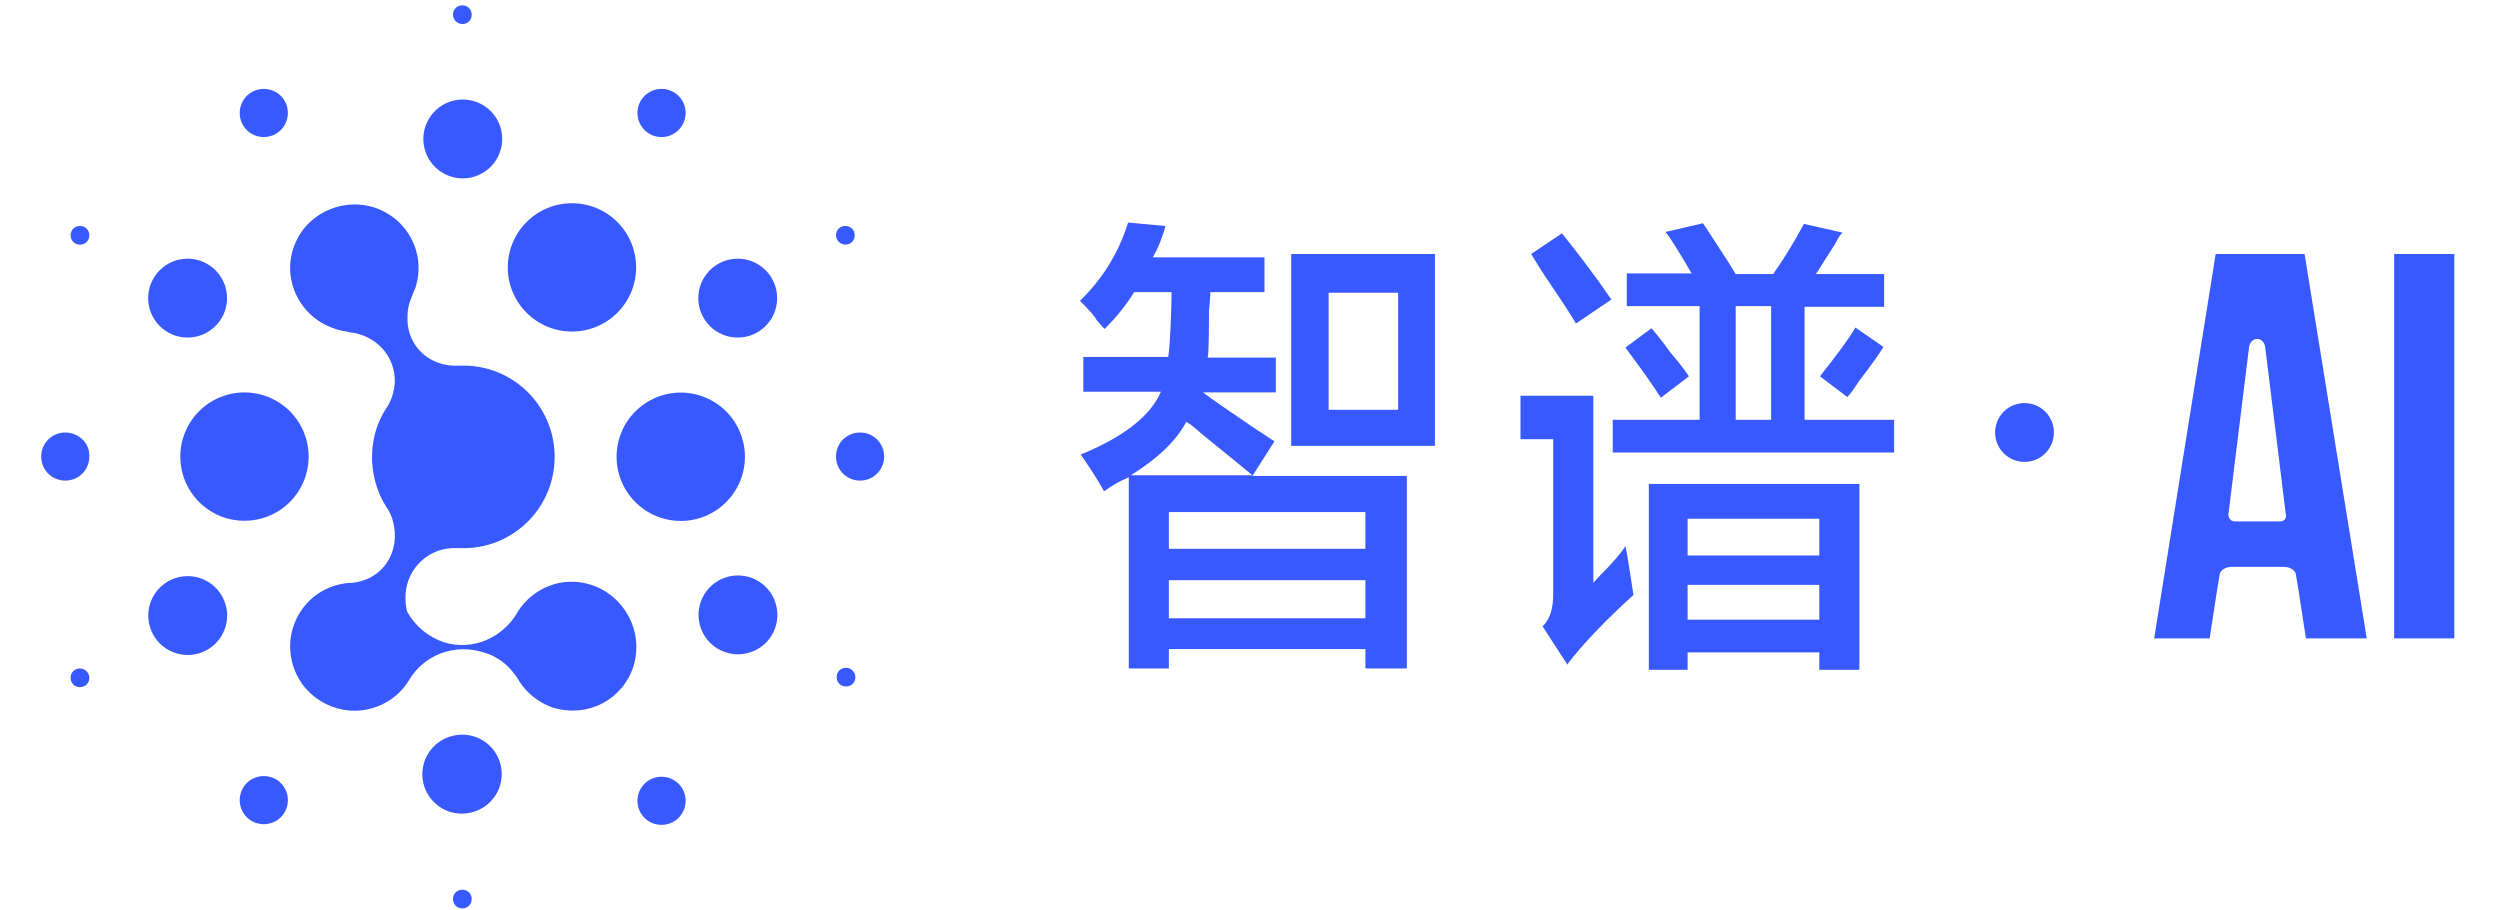
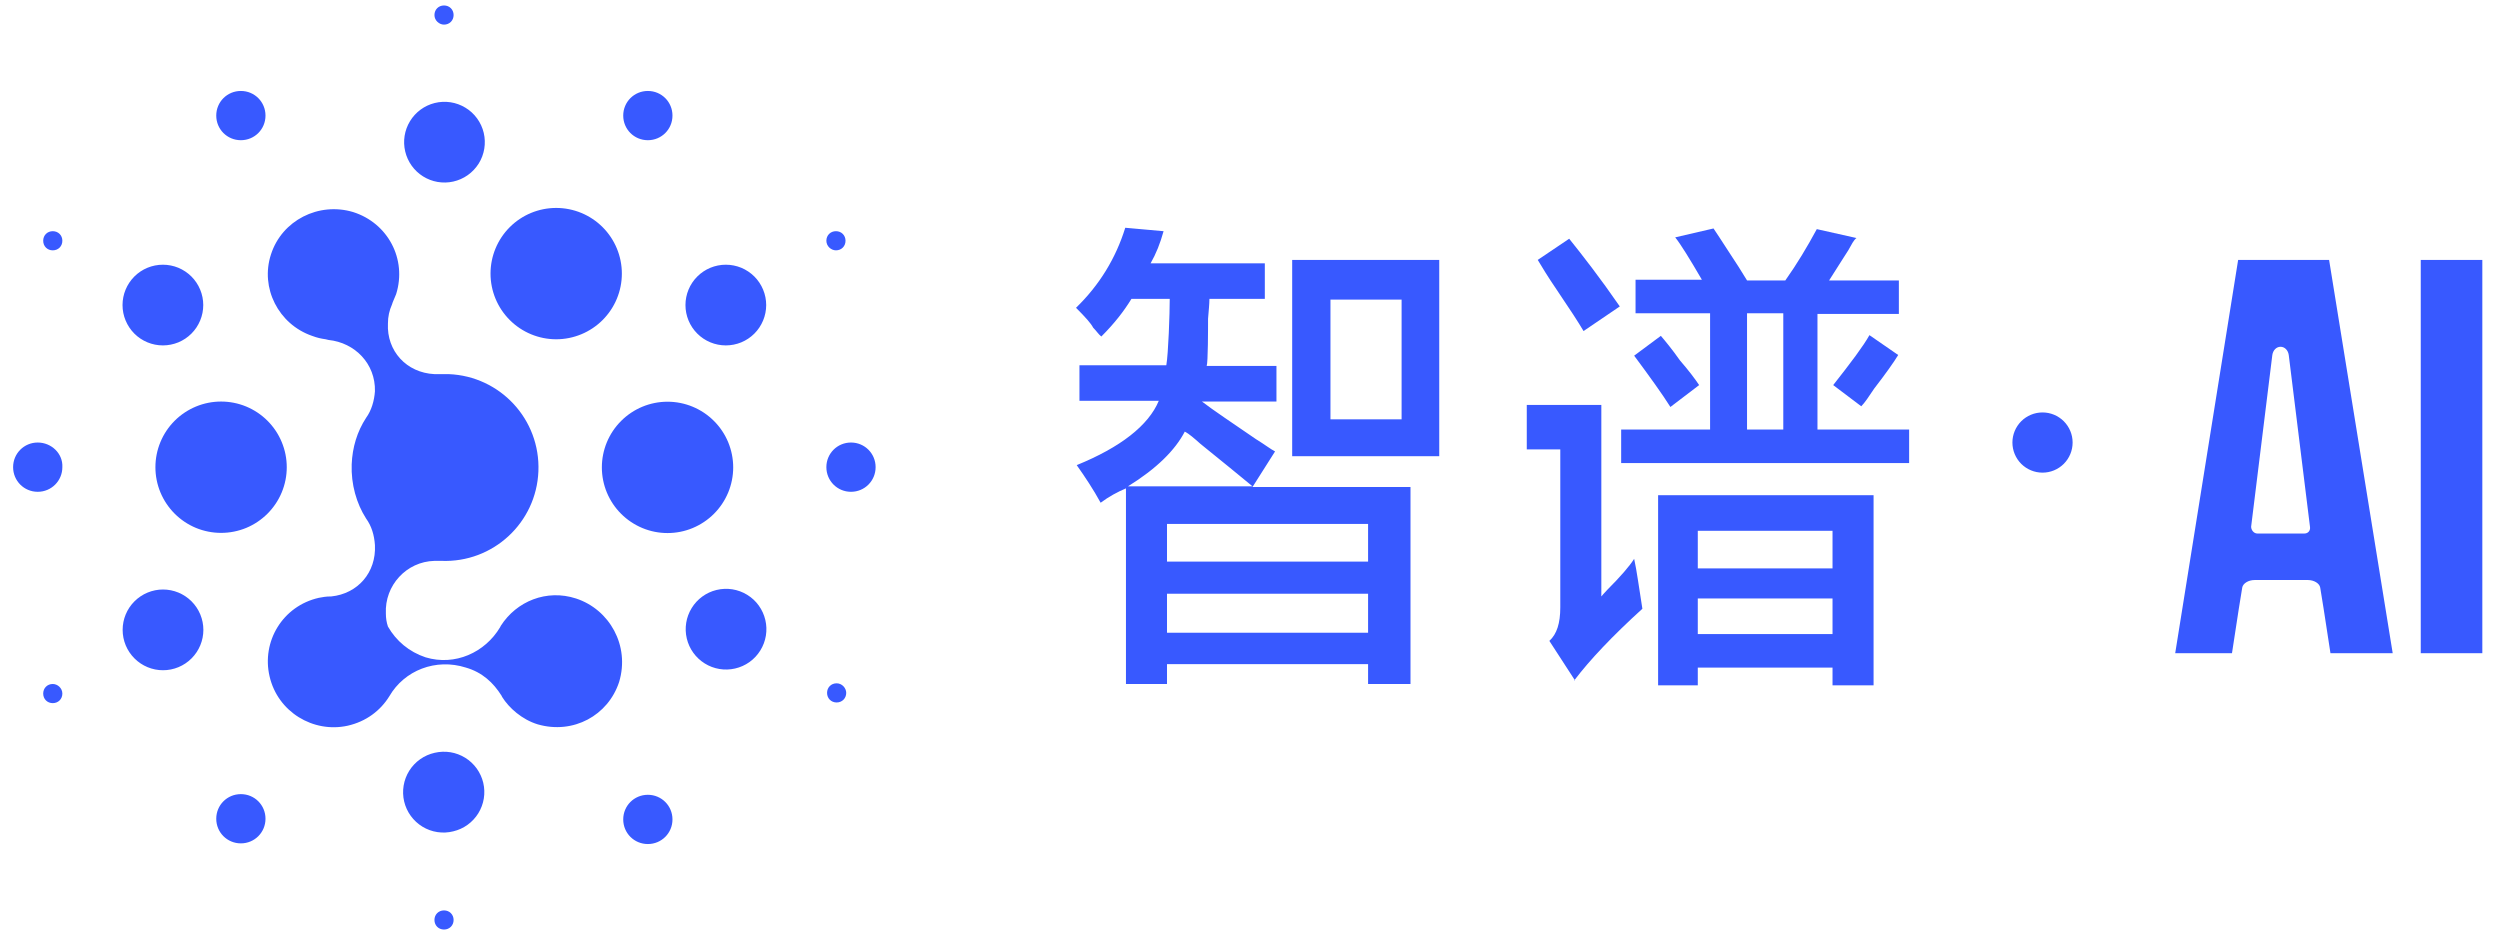
- <svg xmlns="http://www.w3.org/2000/svg" width="66" height="24" viewBox="0 0 66 24" fill="none">
-   <g id="ZHIPU CN">
-     <g id="shape">
-       <path d="M64.794 6.706H63.206V16.853H64.794V6.706ZM58.494 6.706L56.87 16.853H58.335L58.511 15.706L58.6 15.159C58.617 15.053 58.758 14.965 58.917 14.965H60.294C60.453 14.965 60.594 15.053 60.611 15.159L60.7 15.706L60.876 16.853H62.482L60.841 6.706H58.494ZM60.206 13.765H58.988C58.9 13.765 58.829 13.676 58.829 13.588L59.376 9.159C59.394 9.035 59.482 8.947 59.588 8.947C59.694 8.947 59.782 9.035 59.8 9.159L60.347 13.588C60.364 13.694 60.294 13.765 60.206 13.765ZM12.206 23.488C12.064 23.488 11.959 23.594 11.959 23.735C11.959 23.876 12.064 23.982 12.206 23.982C12.347 23.982 12.453 23.876 12.453 23.735C12.453 23.594 12.347 23.488 12.206 23.488ZM15.1 8.753C15.549 8.753 15.98 8.574 16.298 8.257C16.615 7.939 16.794 7.508 16.794 7.059C16.794 6.609 16.615 6.179 16.298 5.861C15.98 5.543 15.549 5.365 15.1 5.365C14.65 5.365 14.219 5.543 13.902 5.861C13.584 6.179 13.405 6.609 13.405 7.059C13.405 7.508 13.584 7.939 13.902 8.257C14.219 8.574 14.65 8.753 15.1 8.753ZM19.17 13.256C19.327 13.099 19.452 12.912 19.537 12.707C19.622 12.501 19.666 12.281 19.666 12.058C19.666 11.836 19.622 11.616 19.537 11.41C19.452 11.204 19.327 11.018 19.17 10.861C18.852 10.543 18.421 10.364 17.972 10.364C17.523 10.364 17.092 10.543 16.774 10.861C16.456 11.178 16.278 11.609 16.278 12.059C16.278 12.508 16.456 12.939 16.774 13.256C16.931 13.414 17.118 13.539 17.324 13.624C17.529 13.709 17.75 13.753 17.972 13.753C18.195 13.753 18.415 13.709 18.62 13.624C18.826 13.539 19.013 13.414 19.17 13.256ZM8.019 12.703C8.191 12.287 8.191 11.821 8.019 11.406C7.847 10.991 7.517 10.661 7.102 10.489C6.687 10.317 6.221 10.317 5.805 10.489C5.39 10.661 5.06 10.991 4.889 11.406C4.717 11.821 4.717 12.287 4.889 12.703C5.061 13.118 5.39 13.448 5.805 13.62C6.011 13.705 6.231 13.748 6.454 13.748C6.676 13.748 6.897 13.705 7.102 13.62C7.517 13.448 7.847 13.118 8.019 12.703ZM19.476 8.912C19.613 8.912 19.748 8.885 19.875 8.832C20.001 8.78 20.116 8.703 20.212 8.607C20.309 8.51 20.386 8.395 20.438 8.269C20.49 8.143 20.517 8.007 20.517 7.871C20.517 7.734 20.49 7.598 20.438 7.472C20.386 7.346 20.309 7.231 20.212 7.134C20.116 7.038 20.001 6.961 19.875 6.909C19.748 6.856 19.613 6.829 19.476 6.829C19.2 6.829 18.935 6.939 18.74 7.134C18.545 7.33 18.435 7.594 18.435 7.871C18.435 8.147 18.545 8.411 18.74 8.607C18.935 8.802 19.2 8.912 19.476 8.912ZM12.443 4.685C12.577 4.655 12.705 4.598 12.817 4.519C12.93 4.439 13.026 4.338 13.099 4.221C13.172 4.105 13.222 3.974 13.244 3.838C13.267 3.702 13.262 3.563 13.23 3.429C13.199 3.295 13.141 3.168 13.06 3.056C12.979 2.945 12.876 2.85 12.758 2.779C12.641 2.707 12.51 2.659 12.373 2.639C12.237 2.618 12.098 2.625 11.964 2.658C11.699 2.725 11.47 2.893 11.328 3.127C11.185 3.361 11.141 3.641 11.204 3.907C11.267 4.174 11.432 4.405 11.664 4.55C11.896 4.695 12.175 4.744 12.443 4.685ZM4.953 8.912C5.089 8.912 5.225 8.885 5.351 8.832C5.477 8.78 5.592 8.703 5.689 8.607C5.785 8.51 5.862 8.395 5.915 8.269C5.967 8.143 5.994 8.007 5.994 7.871C5.994 7.734 5.967 7.598 5.915 7.472C5.862 7.346 5.785 7.231 5.689 7.134C5.592 7.038 5.477 6.961 5.351 6.909C5.225 6.856 5.089 6.829 4.953 6.829C4.676 6.829 4.412 6.939 4.216 7.134C4.021 7.33 3.911 7.594 3.911 7.871C3.911 8.147 4.021 8.411 4.216 8.607C4.412 8.802 4.676 8.912 4.953 8.912ZM5.692 16.987C5.788 16.89 5.865 16.776 5.917 16.649C5.97 16.523 5.997 16.387 5.997 16.251C5.997 16.114 5.97 15.979 5.917 15.852C5.865 15.726 5.788 15.611 5.692 15.514C5.595 15.418 5.48 15.341 5.354 15.289C5.228 15.236 5.092 15.21 4.955 15.21C4.819 15.21 4.683 15.236 4.557 15.289C4.431 15.341 4.316 15.418 4.219 15.514C4.024 15.71 3.914 15.975 3.914 16.251C3.914 16.527 4.024 16.792 4.219 16.987C4.414 17.182 4.679 17.292 4.955 17.292C5.232 17.292 5.496 17.182 5.692 16.987ZM12.444 21.449C12.577 21.417 12.702 21.36 12.813 21.28C12.924 21.2 13.018 21.099 13.09 20.983C13.162 20.866 13.21 20.737 13.232 20.602C13.254 20.467 13.249 20.329 13.218 20.196C13.186 20.063 13.129 19.938 13.049 19.827C12.969 19.716 12.868 19.622 12.752 19.55C12.635 19.478 12.506 19.43 12.371 19.408C12.236 19.386 12.098 19.391 11.965 19.422C11.831 19.452 11.703 19.509 11.591 19.588C11.478 19.668 11.382 19.769 11.309 19.886C11.235 20.002 11.186 20.133 11.164 20.269C11.141 20.405 11.146 20.544 11.177 20.678C11.209 20.812 11.267 20.939 11.348 21.05C11.429 21.162 11.532 21.256 11.649 21.328C11.767 21.4 11.898 21.448 12.034 21.468C12.171 21.489 12.31 21.482 12.444 21.449ZM19.713 17.248C19.847 17.218 19.974 17.161 20.086 17.081C20.198 17.001 20.293 16.9 20.366 16.784C20.438 16.667 20.487 16.537 20.509 16.402C20.532 16.266 20.527 16.127 20.495 15.994C20.464 15.86 20.406 15.734 20.326 15.623C20.245 15.511 20.143 15.417 20.026 15.345C19.909 15.273 19.779 15.225 19.643 15.204C19.507 15.183 19.369 15.189 19.235 15.221C18.968 15.287 18.738 15.455 18.594 15.689C18.451 15.923 18.406 16.205 18.469 16.472C18.532 16.739 18.698 16.971 18.931 17.116C19.164 17.262 19.446 17.309 19.713 17.248ZM17.464 3.618C17.817 3.618 18.1 3.335 18.1 2.982C18.1 2.629 17.817 2.347 17.464 2.347C17.111 2.347 16.829 2.629 16.829 2.982C16.829 3.335 17.111 3.618 17.464 3.618ZM6.964 3.618C7.317 3.618 7.6 3.335 7.6 2.982C7.6 2.629 7.317 2.347 6.964 2.347C6.611 2.347 6.329 2.629 6.329 2.982C6.329 3.335 6.611 3.618 6.964 3.618ZM1.723 11.418C1.37 11.418 1.088 11.7 1.088 12.053C1.088 12.406 1.37 12.688 1.723 12.688C2.076 12.688 2.358 12.406 2.358 12.053C2.376 11.7 2.076 11.418 1.723 11.418ZM6.964 20.488C6.611 20.488 6.329 20.77 6.329 21.123C6.329 21.476 6.611 21.759 6.964 21.759C7.317 21.759 7.6 21.476 7.6 21.123C7.6 20.77 7.317 20.488 6.964 20.488ZM17.464 20.506C17.111 20.506 16.829 20.788 16.829 21.141C16.829 21.494 17.111 21.776 17.464 21.776C17.817 21.776 18.1 21.494 18.1 21.141C18.1 20.788 17.817 20.506 17.464 20.506ZM22.706 11.418C22.353 11.418 22.07 11.7 22.07 12.053C22.07 12.406 22.353 12.688 22.706 12.688C23.058 12.688 23.341 12.406 23.341 12.053C23.341 11.7 23.058 11.418 22.706 11.418ZM22.317 6.459C22.459 6.459 22.564 6.353 22.564 6.212C22.564 6.071 22.459 5.965 22.317 5.965C22.176 5.965 22.07 6.071 22.07 6.212C22.07 6.353 22.194 6.459 22.317 6.459ZM12.206 0.635C12.347 0.635 12.453 0.529 12.453 0.388C12.453 0.247 12.347 0.141 12.206 0.141C12.064 0.141 11.959 0.247 11.959 0.388C11.959 0.529 12.082 0.635 12.206 0.635ZM2.111 6.459C2.253 6.459 2.358 6.353 2.358 6.212C2.358 6.071 2.253 5.965 2.111 5.965C1.97 5.965 1.864 6.071 1.864 6.212C1.864 6.353 1.97 6.459 2.111 6.459ZM2.111 17.647C1.97 17.647 1.864 17.753 1.864 17.894C1.864 18.035 1.97 18.141 2.111 18.141C2.253 18.141 2.358 18.035 2.358 17.894C2.358 17.753 2.235 17.647 2.111 17.647ZM22.335 17.629C22.194 17.629 22.088 17.735 22.088 17.876C22.088 18.018 22.194 18.123 22.335 18.123C22.476 18.123 22.582 18.018 22.582 17.876C22.582 17.753 22.476 17.629 22.335 17.629Z" fill="#3859FF" />
-       <path d="M15.611 15.441C14.853 15.194 14.076 15.512 13.67 16.147L13.653 16.182C13.264 16.835 12.488 17.188 11.729 16.959C11.306 16.818 10.97 16.535 10.758 16.165C10.723 16.059 10.706 15.953 10.706 15.829C10.67 15.106 11.235 14.488 11.959 14.47H12.135C13.476 14.524 14.588 13.482 14.641 12.159C14.694 10.818 13.653 9.706 12.329 9.653H11.959C11.235 9.618 10.723 9.053 10.758 8.347C10.758 8.171 10.794 8.012 10.864 7.853L10.882 7.8C10.917 7.712 10.935 7.676 10.97 7.588C11.253 6.688 10.758 5.753 9.858 5.471C8.976 5.206 8.023 5.682 7.741 6.565C7.458 7.429 7.935 8.365 8.8 8.665C8.941 8.718 9.029 8.735 9.153 8.753L9.223 8.771C9.911 8.841 10.441 9.388 10.423 10.094C10.405 10.341 10.335 10.588 10.194 10.782C9.964 11.135 9.841 11.541 9.823 11.982C9.806 12.494 9.947 12.988 10.194 13.376C10.335 13.57 10.405 13.8 10.423 14.065C10.459 14.771 9.982 15.318 9.294 15.388H9.276C9.17 15.388 9.064 15.406 8.976 15.424C8.041 15.635 7.494 16.553 7.706 17.453C7.917 18.37 8.835 18.918 9.717 18.724C10.194 18.618 10.564 18.335 10.794 17.965C11.182 17.294 11.994 16.976 12.77 17.224C13.194 17.347 13.476 17.612 13.688 17.947L13.706 17.982C13.882 18.265 14.217 18.565 14.623 18.688C15.541 18.953 16.441 18.459 16.723 17.594C17.006 16.659 16.476 15.723 15.611 15.441ZM53.447 12.194C53.653 12.194 53.85 12.112 53.996 11.967C54.141 11.821 54.223 11.623 54.223 11.418C54.223 11.212 54.141 11.014 53.996 10.868C53.85 10.723 53.653 10.641 53.447 10.641C53.241 10.641 53.043 10.723 52.898 10.868C52.752 11.014 52.67 11.212 52.67 11.418C52.67 11.623 52.752 11.821 52.898 11.967C53.043 12.112 53.241 12.194 53.447 12.194ZM33.647 11.647C33.541 11.594 33.382 11.47 33.153 11.329C32.535 10.906 32.059 10.588 31.759 10.359H33.682V9.441H31.882C31.917 9.353 31.917 8.471 31.917 8.223C31.935 8.012 31.953 7.835 31.953 7.712H33.382V6.794H30.435C30.576 6.547 30.682 6.282 30.77 5.965L29.782 5.876C29.535 6.671 29.111 7.359 28.511 7.941C28.759 8.188 28.9 8.347 28.953 8.453C29.041 8.541 29.094 8.629 29.164 8.682C29.5 8.347 29.747 8.029 29.941 7.712H30.929C30.929 8.082 30.894 9.123 30.841 9.423H28.6V10.341H30.647C30.382 10.976 29.659 11.541 28.529 12C28.741 12.3 28.953 12.618 29.147 12.97C29.358 12.812 29.588 12.688 29.8 12.6V17.647H30.858V17.135H36.047V17.647H37.141V12.565H33.064L33.647 11.647ZM29.853 12.547C30.594 12.088 31.07 11.612 31.317 11.135C31.423 11.188 31.564 11.312 31.723 11.453C32.288 11.912 32.747 12.282 33.064 12.547H29.853ZM36.047 16.323H30.858V15.318H36.047V16.323ZM36.047 14.488H30.858V13.518H36.047V14.488Z" fill="#3859FF" />
-       <path d="M34.088 11.771H37.882V6.706H34.088V11.771ZM35.076 7.729H36.911V10.818H35.076V7.729ZM41.605 8.541L42.541 7.906C42.029 7.165 41.588 6.6 41.235 6.159L40.423 6.706C40.529 6.882 40.688 7.147 40.917 7.482C41.253 7.976 41.482 8.329 41.605 8.541ZM48.77 10.482C48.858 10.394 48.964 10.235 49.105 10.024C49.406 9.635 49.617 9.335 49.723 9.159L48.982 8.647C48.823 8.929 48.505 9.353 48.047 9.935L48.77 10.482ZM44.588 9.935C44.482 9.776 44.323 9.565 44.094 9.3C43.882 9 43.706 8.788 43.6 8.665L42.911 9.176C43.317 9.723 43.635 10.165 43.847 10.5L44.588 9.935ZM42.223 15.212C42.135 15.3 42.082 15.37 42.064 15.388V10.447H40.141V11.594H41.005V15.671C41.005 16.076 40.917 16.359 40.723 16.535L41.376 17.541C41.764 17.029 42.347 16.412 43.123 15.706C43.035 15.159 42.982 14.735 42.911 14.418C42.788 14.612 42.559 14.876 42.223 15.212ZM41.376 17.559V17.541L41.358 17.559H41.376ZM43.529 17.682H44.553V17.224H48.029V17.682H49.088V12.776H43.529V17.682ZM44.553 13.694H48.029V14.665H44.553V13.694ZM44.553 15.441H48.029V16.359H44.553V15.441Z" fill="#3859FF" />
-       <path d="M49.741 8.1V7.235H47.941C48.206 6.812 48.382 6.547 48.435 6.459C48.523 6.3 48.576 6.194 48.647 6.141L47.623 5.912C47.376 6.371 47.111 6.812 46.811 7.235H45.823C45.717 7.059 45.541 6.776 45.294 6.406C45.153 6.194 45.047 6.018 44.959 5.894L43.97 6.123C44.111 6.3 44.341 6.671 44.658 7.218H42.947V8.082H44.87V11.082H42.576V11.947H50.005V11.082H47.641V8.1H49.741ZM46.758 11.082H45.823V8.082H46.758V11.082Z" fill="#3859FF" />
-     </g>
+ <svg xmlns="http://www.w3.org/2000/svg" width="86" height="32" viewBox="0 0 86 32" fill="none">
+   <g id="shape">
+     <path d="M85.392 8.941H83.274V22.471H85.392V8.941ZM76.992 8.941L74.827 22.471H76.78L77.015 20.941L77.133 20.212C77.157 20.07 77.345 19.953 77.557 19.953H79.392C79.604 19.953 79.792 20.07 79.815 20.212L79.933 20.941L80.168 22.471H82.309L80.121 8.941H76.992ZM79.274 18.353H77.651C77.533 18.353 77.439 18.235 77.439 18.118L78.168 12.212C78.192 12.047 78.309 11.929 78.451 11.929C78.592 11.929 78.71 12.047 78.733 12.212L79.463 18.118C79.486 18.259 79.392 18.353 79.274 18.353ZM15.274 31.318C15.086 31.318 14.945 31.459 14.945 31.647C14.945 31.835 15.086 31.976 15.274 31.976C15.462 31.976 15.604 31.835 15.604 31.647C15.604 31.459 15.462 31.318 15.274 31.318ZM19.133 11.671C19.732 11.671 20.307 11.432 20.73 11.009C21.154 10.585 21.392 10.011 21.392 9.412C21.392 8.813 21.154 8.238 20.73 7.814C20.307 7.391 19.732 7.153 19.133 7.153C18.534 7.153 17.959 7.391 17.536 7.814C17.112 8.238 16.874 8.813 16.874 9.412C16.874 10.011 17.112 10.585 17.536 11.009C17.959 11.432 18.534 11.671 19.133 11.671ZM24.56 17.675C24.77 17.465 24.936 17.216 25.05 16.942C25.163 16.668 25.222 16.375 25.222 16.078C25.222 15.781 25.163 15.488 25.05 15.213C24.936 14.939 24.77 14.69 24.56 14.481C24.137 14.057 23.562 13.819 22.963 13.819C22.364 13.819 21.789 14.057 21.366 14.481C20.942 14.904 20.704 15.479 20.704 16.078C20.704 16.677 20.942 17.252 21.366 17.675C21.576 17.885 21.825 18.051 22.099 18.165C22.373 18.279 22.666 18.337 22.963 18.337C23.26 18.337 23.553 18.279 23.827 18.165C24.101 18.051 24.35 17.885 24.56 17.675ZM9.692 16.937C9.922 16.383 9.922 15.761 9.692 15.208C9.463 14.654 9.023 14.215 8.47 13.985C7.916 13.756 7.294 13.756 6.741 13.985C6.187 14.215 5.747 14.654 5.518 15.208C5.289 15.761 5.289 16.383 5.518 16.937C5.748 17.49 6.187 17.93 6.741 18.16C7.015 18.273 7.309 18.331 7.605 18.331C7.902 18.331 8.196 18.273 8.47 18.16C9.023 17.93 9.463 17.49 9.692 16.937ZM24.968 11.882C25.151 11.882 25.331 11.846 25.5 11.777C25.668 11.707 25.821 11.605 25.95 11.476C26.079 11.347 26.181 11.194 26.251 11.025C26.321 10.857 26.357 10.676 26.357 10.494C26.357 10.312 26.321 10.131 26.251 9.963C26.181 9.794 26.079 9.641 25.95 9.512C25.821 9.384 25.668 9.281 25.5 9.211C25.331 9.142 25.151 9.106 24.968 9.106C24.6 9.106 24.247 9.252 23.987 9.512C23.726 9.773 23.58 10.126 23.58 10.494C23.58 10.862 23.726 11.215 23.987 11.476C24.247 11.736 24.6 11.882 24.968 11.882ZM15.59 6.246C15.77 6.206 15.94 6.131 16.09 6.025C16.24 5.919 16.368 5.784 16.466 5.629C16.564 5.473 16.629 5.299 16.659 5.118C16.689 4.936 16.683 4.751 16.641 4.572C16.599 4.393 16.521 4.224 16.413 4.075C16.305 3.926 16.169 3.8 16.011 3.705C15.854 3.609 15.68 3.546 15.498 3.518C15.316 3.491 15.131 3.499 14.952 3.544C14.598 3.633 14.294 3.857 14.104 4.169C13.914 4.481 13.855 4.855 13.939 5.21C14.023 5.565 14.243 5.873 14.552 6.067C14.861 6.261 15.234 6.325 15.59 6.246ZM5.604 11.882C5.786 11.882 5.966 11.846 6.135 11.777C6.303 11.707 6.456 11.605 6.585 11.476C6.714 11.347 6.816 11.194 6.886 11.025C6.956 10.857 6.992 10.676 6.992 10.494C6.992 10.312 6.956 10.131 6.886 9.963C6.816 9.794 6.714 9.641 6.585 9.512C6.456 9.384 6.303 9.281 6.135 9.211C5.966 9.142 5.786 9.106 5.604 9.106C5.235 9.106 4.882 9.252 4.622 9.512C4.362 9.773 4.215 10.126 4.215 10.494C4.215 10.862 4.362 11.215 4.622 11.476C4.882 11.736 5.235 11.882 5.604 11.882ZM6.589 22.649C6.718 22.52 6.82 22.367 6.89 22.199C6.96 22.03 6.996 21.85 6.996 21.668C6.996 21.485 6.96 21.305 6.89 21.136C6.82 20.968 6.718 20.815 6.589 20.686C6.46 20.557 6.307 20.455 6.139 20.385C5.97 20.315 5.79 20.279 5.607 20.279C5.425 20.279 5.245 20.315 5.076 20.385C4.908 20.455 4.755 20.557 4.626 20.686C4.365 20.946 4.219 21.299 4.219 21.668C4.219 22.036 4.365 22.389 4.626 22.649C4.886 22.91 5.239 23.056 5.607 23.056C5.976 23.056 6.329 22.91 6.589 22.649ZM15.592 28.598C15.769 28.556 15.937 28.48 16.085 28.373C16.232 28.267 16.358 28.132 16.454 27.977C16.549 27.822 16.614 27.649 16.643 27.47C16.672 27.29 16.666 27.106 16.624 26.928C16.582 26.751 16.505 26.584 16.399 26.436C16.292 26.288 16.157 26.162 16.003 26.067C15.847 25.971 15.675 25.906 15.495 25.877C15.315 25.848 15.131 25.855 14.954 25.896C14.774 25.936 14.604 26.011 14.454 26.117C14.304 26.223 14.176 26.358 14.078 26.514C13.981 26.67 13.915 26.843 13.885 27.025C13.855 27.206 13.861 27.392 13.903 27.571C13.946 27.75 14.023 27.919 14.131 28.067C14.239 28.216 14.376 28.342 14.533 28.438C14.69 28.533 14.864 28.597 15.046 28.624C15.228 28.652 15.414 28.643 15.592 28.598ZM25.285 22.997C25.463 22.957 25.632 22.881 25.782 22.775C25.931 22.668 26.057 22.534 26.154 22.378C26.251 22.223 26.316 22.05 26.346 21.869C26.376 21.688 26.369 21.503 26.327 21.325C26.285 21.147 26.208 20.978 26.101 20.83C25.994 20.681 25.858 20.556 25.701 20.46C25.545 20.364 25.372 20.301 25.191 20.272C25.01 20.244 24.825 20.252 24.647 20.295C24.291 20.382 23.984 20.606 23.793 20.919C23.601 21.231 23.541 21.606 23.625 21.963C23.709 22.319 23.931 22.628 24.242 22.822C24.553 23.016 24.928 23.079 25.285 22.997ZM22.286 4.823C22.757 4.823 23.133 4.447 23.133 3.976C23.133 3.506 22.757 3.129 22.286 3.129C21.815 3.129 21.439 3.506 21.439 3.976C21.439 4.447 21.815 4.823 22.286 4.823ZM8.286 4.823C8.757 4.823 9.133 4.447 9.133 3.976C9.133 3.506 8.757 3.129 8.286 3.129C7.815 3.129 7.439 3.506 7.439 3.976C7.439 4.447 7.815 4.823 8.286 4.823ZM1.298 15.223C0.827 15.223 0.451 15.6 0.451 16.07C0.451 16.541 0.827 16.918 1.298 16.918C1.768 16.918 2.145 16.541 2.145 16.07C2.168 15.6 1.768 15.223 1.298 15.223ZM8.286 27.318C7.815 27.318 7.439 27.694 7.439 28.165C7.439 28.635 7.815 29.012 8.286 29.012C8.757 29.012 9.133 28.635 9.133 28.165C9.133 27.694 8.757 27.318 8.286 27.318ZM22.286 27.341C21.815 27.341 21.439 27.718 21.439 28.188C21.439 28.659 21.815 29.035 22.286 29.035C22.757 29.035 23.133 28.659 23.133 28.188C23.133 27.718 22.757 27.341 22.286 27.341ZM29.274 15.223C28.804 15.223 28.427 15.6 28.427 16.07C28.427 16.541 28.804 16.918 29.274 16.918C29.745 16.918 30.121 16.541 30.121 16.07C30.121 15.6 29.745 15.223 29.274 15.223ZM28.757 8.612C28.945 8.612 29.086 8.471 29.086 8.282C29.086 8.094 28.945 7.953 28.757 7.953C28.568 7.953 28.427 8.094 28.427 8.282C28.427 8.471 28.592 8.612 28.757 8.612ZM15.274 0.847C15.462 0.847 15.604 0.706 15.604 0.518C15.604 0.329 15.462 0.188 15.274 0.188C15.086 0.188 14.945 0.329 14.945 0.518C14.945 0.706 15.11 0.847 15.274 0.847ZM1.815 8.612C2.004 8.612 2.145 8.471 2.145 8.282C2.145 8.094 2.004 7.953 1.815 7.953C1.627 7.953 1.486 8.094 1.486 8.282C1.486 8.471 1.627 8.612 1.815 8.612ZM1.815 23.529C1.627 23.529 1.486 23.671 1.486 23.859C1.486 24.047 1.627 24.188 1.815 24.188C2.004 24.188 2.145 24.047 2.145 23.859C2.145 23.671 1.98 23.529 1.815 23.529ZM28.78 23.506C28.592 23.506 28.451 23.647 28.451 23.835C28.451 24.023 28.592 24.165 28.78 24.165C28.968 24.165 29.11 24.023 29.11 23.835C29.11 23.671 28.968 23.506 28.78 23.506Z" fill="#3859FF" />
+     <path d="M19.815 20.588C18.804 20.259 17.768 20.682 17.227 21.529L17.204 21.576C16.686 22.447 15.651 22.918 14.639 22.612C14.074 22.424 13.627 22.047 13.345 21.553C13.298 21.412 13.274 21.27 13.274 21.106C13.227 20.141 13.98 19.318 14.945 19.294H15.18C16.968 19.365 18.451 17.976 18.521 16.212C18.592 14.424 17.204 12.941 15.439 12.87H14.945C13.98 12.823 13.298 12.07 13.345 11.129C13.345 10.894 13.392 10.682 13.486 10.47L13.509 10.4C13.557 10.282 13.58 10.235 13.627 10.118C14.004 8.918 13.345 7.671 12.145 7.294C10.968 6.941 9.698 7.576 9.321 8.753C8.945 9.906 9.58 11.153 10.733 11.553C10.921 11.623 11.039 11.647 11.204 11.671L11.298 11.694C12.215 11.788 12.921 12.518 12.898 13.459C12.874 13.788 12.78 14.118 12.592 14.376C12.286 14.847 12.121 15.388 12.098 15.976C12.074 16.659 12.262 17.318 12.592 17.835C12.78 18.094 12.874 18.4 12.898 18.753C12.945 19.694 12.309 20.424 11.392 20.518H11.368C11.227 20.518 11.086 20.541 10.968 20.565C9.721 20.847 8.992 22.07 9.274 23.27C9.557 24.494 10.78 25.224 11.957 24.965C12.592 24.823 13.086 24.447 13.392 23.953C13.909 23.059 14.992 22.635 16.027 22.965C16.592 23.129 16.968 23.482 17.251 23.929L17.274 23.976C17.509 24.353 17.957 24.753 18.498 24.918C19.721 25.27 20.921 24.612 21.298 23.459C21.674 22.212 20.968 20.965 19.815 20.588ZM70.263 16.259C70.537 16.259 70.8 16.15 70.995 15.956C71.189 15.761 71.298 15.498 71.298 15.223C71.298 14.949 71.189 14.686 70.995 14.491C70.8 14.297 70.537 14.188 70.263 14.188C69.988 14.188 69.725 14.297 69.53 14.491C69.336 14.686 69.227 14.949 69.227 15.223C69.227 15.498 69.336 15.761 69.53 15.956C69.725 16.15 69.988 16.259 70.263 16.259ZM43.862 15.529C43.721 15.459 43.51 15.294 43.204 15.106C42.38 14.541 41.745 14.118 41.345 13.812H43.91V12.588H41.51C41.557 12.47 41.557 11.294 41.557 10.965C41.58 10.682 41.604 10.447 41.604 10.282H43.51V9.059H39.58C39.768 8.729 39.91 8.376 40.027 7.953L38.709 7.835C38.38 8.894 37.815 9.812 37.015 10.588C37.345 10.918 37.533 11.129 37.604 11.271C37.721 11.388 37.792 11.506 37.886 11.576C38.333 11.129 38.662 10.706 38.921 10.282H40.239C40.239 10.776 40.192 12.165 40.121 12.565H37.133V13.788H39.862C39.51 14.635 38.545 15.388 37.039 16C37.321 16.4 37.604 16.823 37.862 17.294C38.145 17.082 38.451 16.918 38.733 16.8V23.529H40.145V22.847H47.062V23.529H48.521V16.753H43.086L43.862 15.529ZM38.804 16.729C39.792 16.118 40.427 15.482 40.757 14.847C40.898 14.918 41.086 15.082 41.298 15.271C42.051 15.882 42.663 16.376 43.086 16.729H38.804ZM47.062 21.765H40.145V20.424H47.062V21.765ZM47.062 19.318H40.145V18.023H47.062V19.318Z" fill="#3859FF" />
+     <path d="M44.451 15.694H49.51V8.941H44.451V15.694ZM45.768 10.306H48.215V14.424H45.768V10.306ZM54.474 11.388L55.721 10.541C55.039 9.553 54.451 8.8 53.98 8.212L52.898 8.941C53.039 9.176 53.251 9.529 53.557 9.976C54.004 10.635 54.309 11.106 54.474 11.388ZM64.027 13.976C64.145 13.859 64.286 13.647 64.474 13.365C64.874 12.847 65.157 12.447 65.298 12.212L64.309 11.529C64.098 11.906 63.674 12.47 63.062 13.247L64.027 13.976ZM58.451 13.247C58.309 13.035 58.098 12.753 57.792 12.4C57.51 12 57.274 11.718 57.133 11.553L56.215 12.235C56.757 12.965 57.18 13.553 57.462 14L58.451 13.247ZM55.298 20.282C55.18 20.4 55.109 20.494 55.086 20.518V13.929H52.521V15.459H53.674V20.894C53.674 21.435 53.557 21.812 53.298 22.047L54.168 23.388C54.686 22.706 55.462 21.882 56.498 20.941C56.38 20.212 56.309 19.647 56.215 19.224C56.051 19.482 55.745 19.835 55.298 20.282ZM54.168 23.412V23.388L54.145 23.412H54.168ZM57.039 23.576H58.404V22.965H63.039V23.576H64.451V17.035H57.039V23.576ZM58.404 18.259H63.039V19.553H58.404V18.259ZM58.404 20.588H63.039V21.812H58.404V20.588Z" fill="#3859FF" />
+     <path d="M65.321 10.8V9.647H62.921C63.274 9.082 63.51 8.729 63.58 8.612C63.698 8.4 63.768 8.259 63.862 8.188L62.498 7.882C62.168 8.494 61.815 9.082 61.415 9.647H60.098C59.957 9.412 59.721 9.035 59.392 8.541C59.204 8.259 59.062 8.023 58.945 7.859L57.627 8.165C57.815 8.4 58.121 8.894 58.545 9.623H56.263V10.776H58.827V14.776H55.768V15.929H65.674V14.776H62.521V10.8H65.321ZM61.345 14.776H60.098V10.776H61.345V14.776Z" fill="#3859FF" />
  </g>
</svg>
